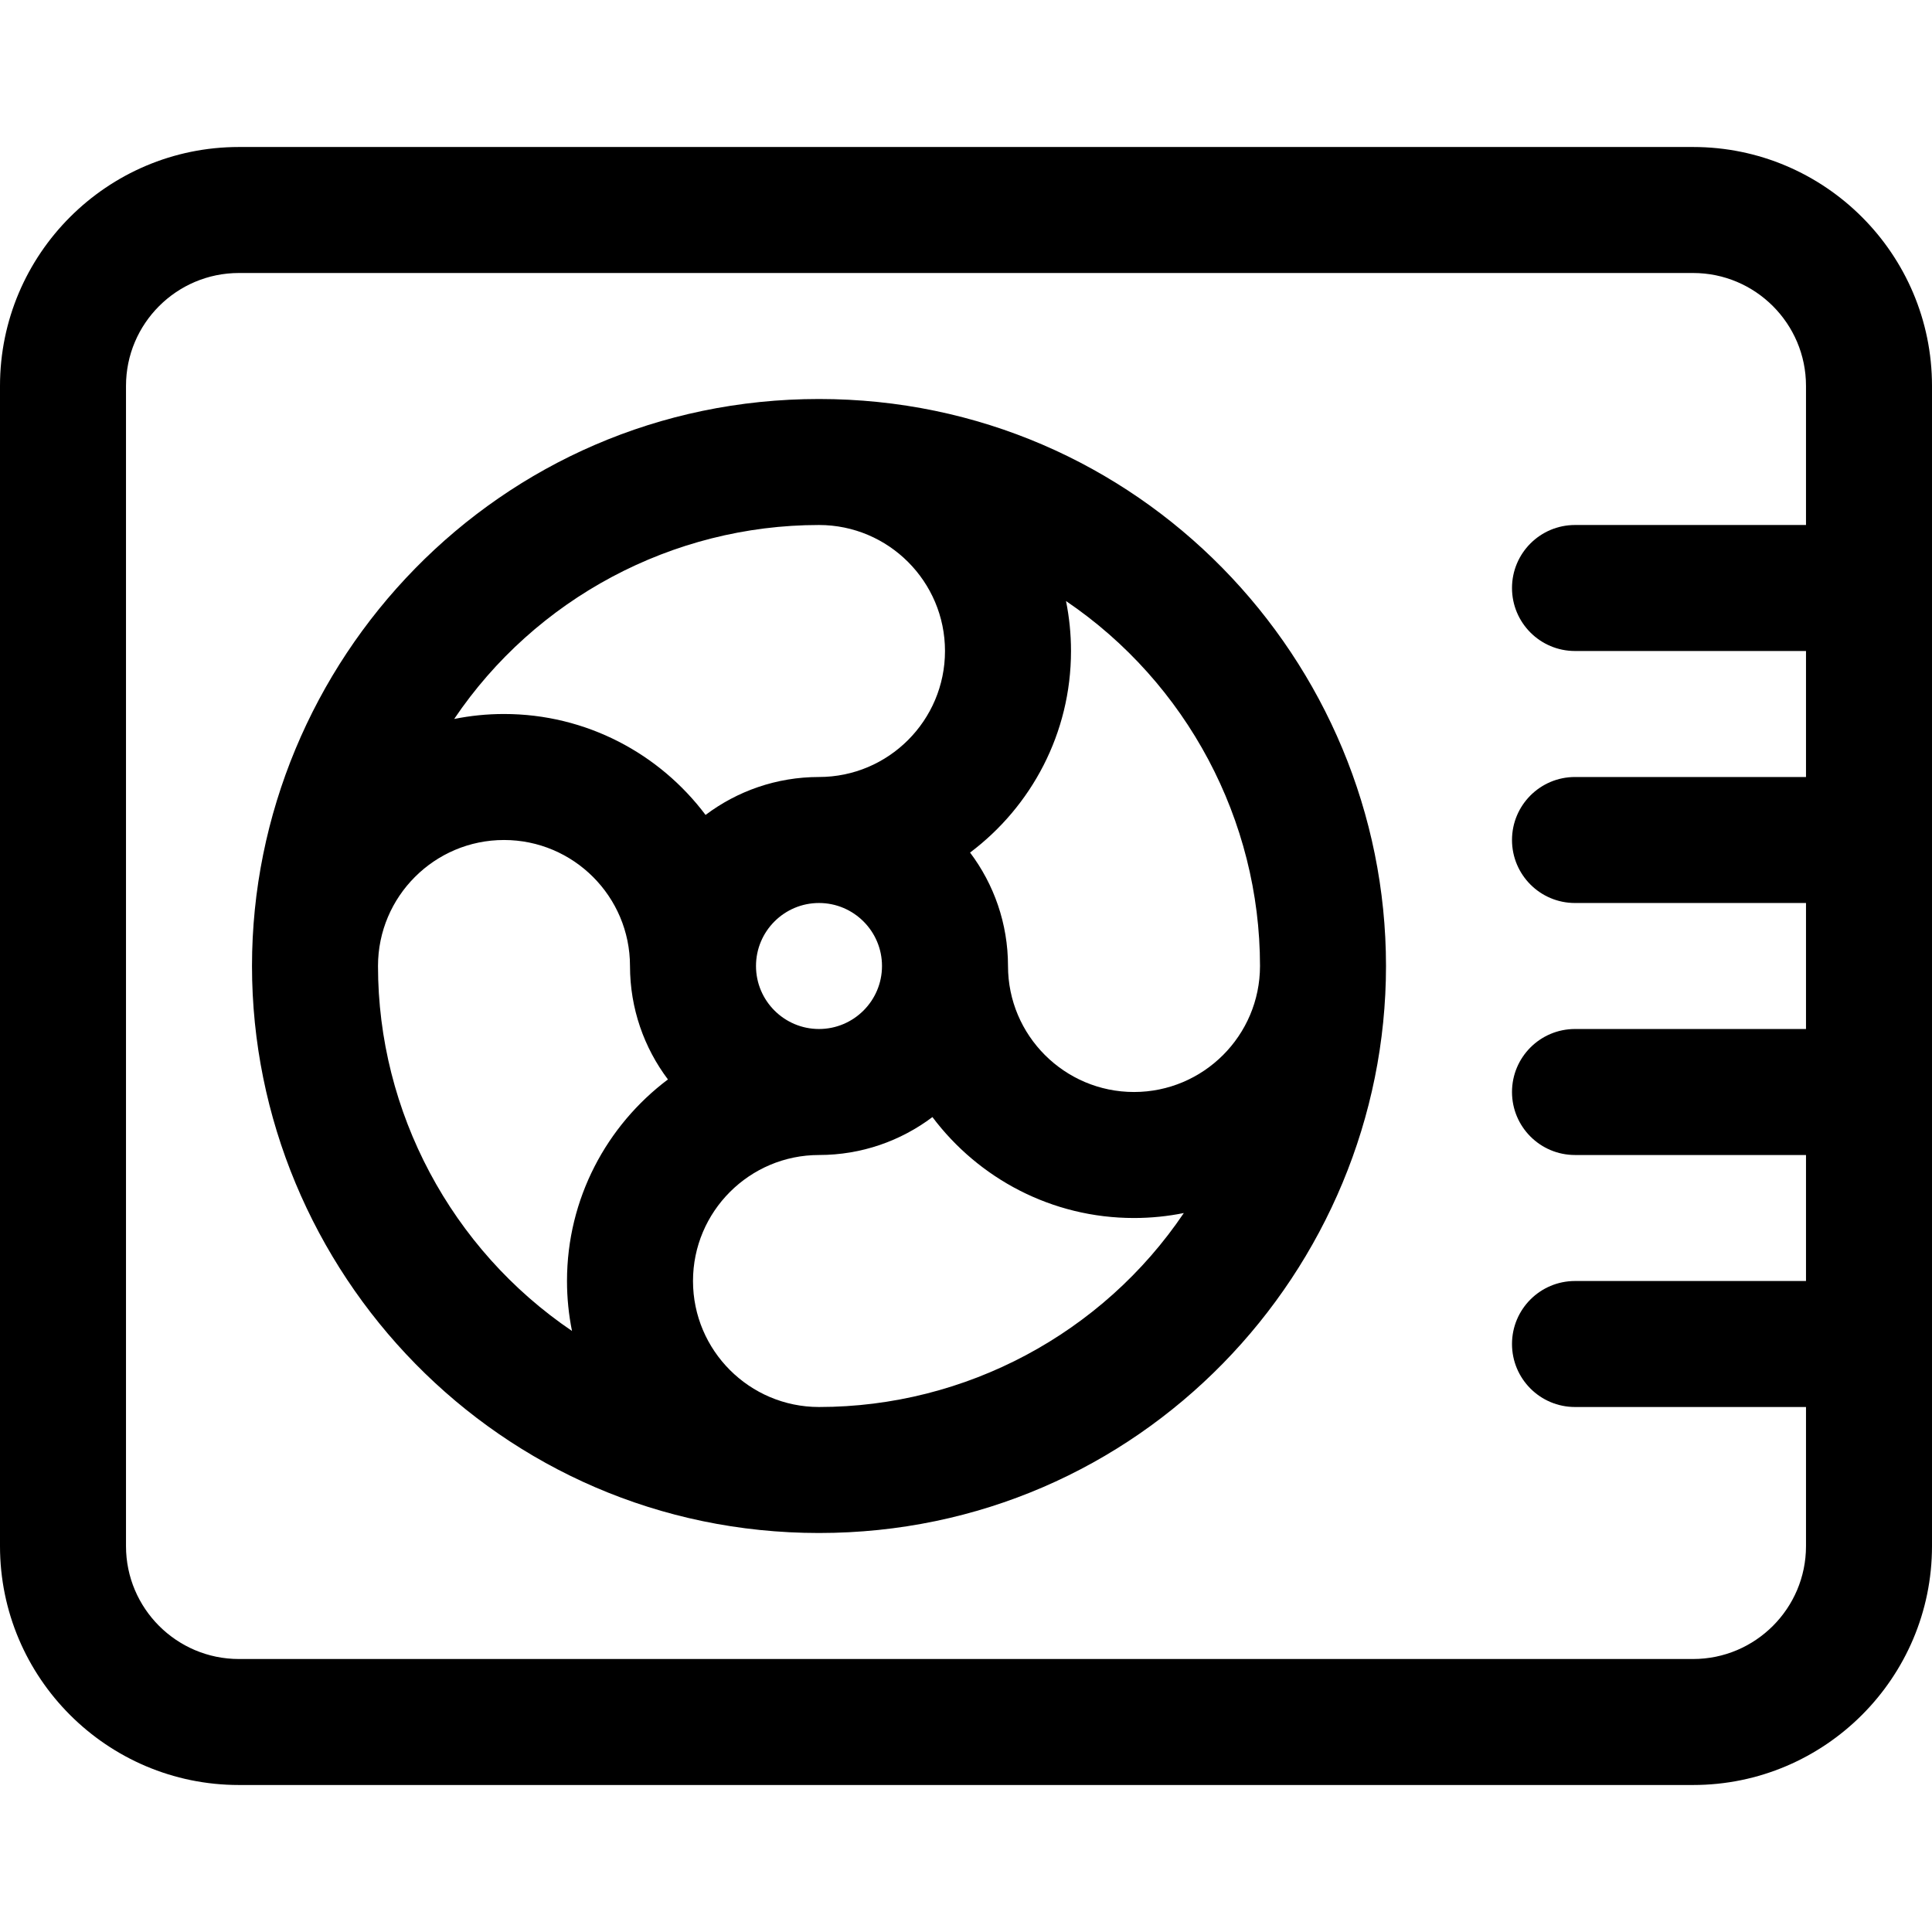
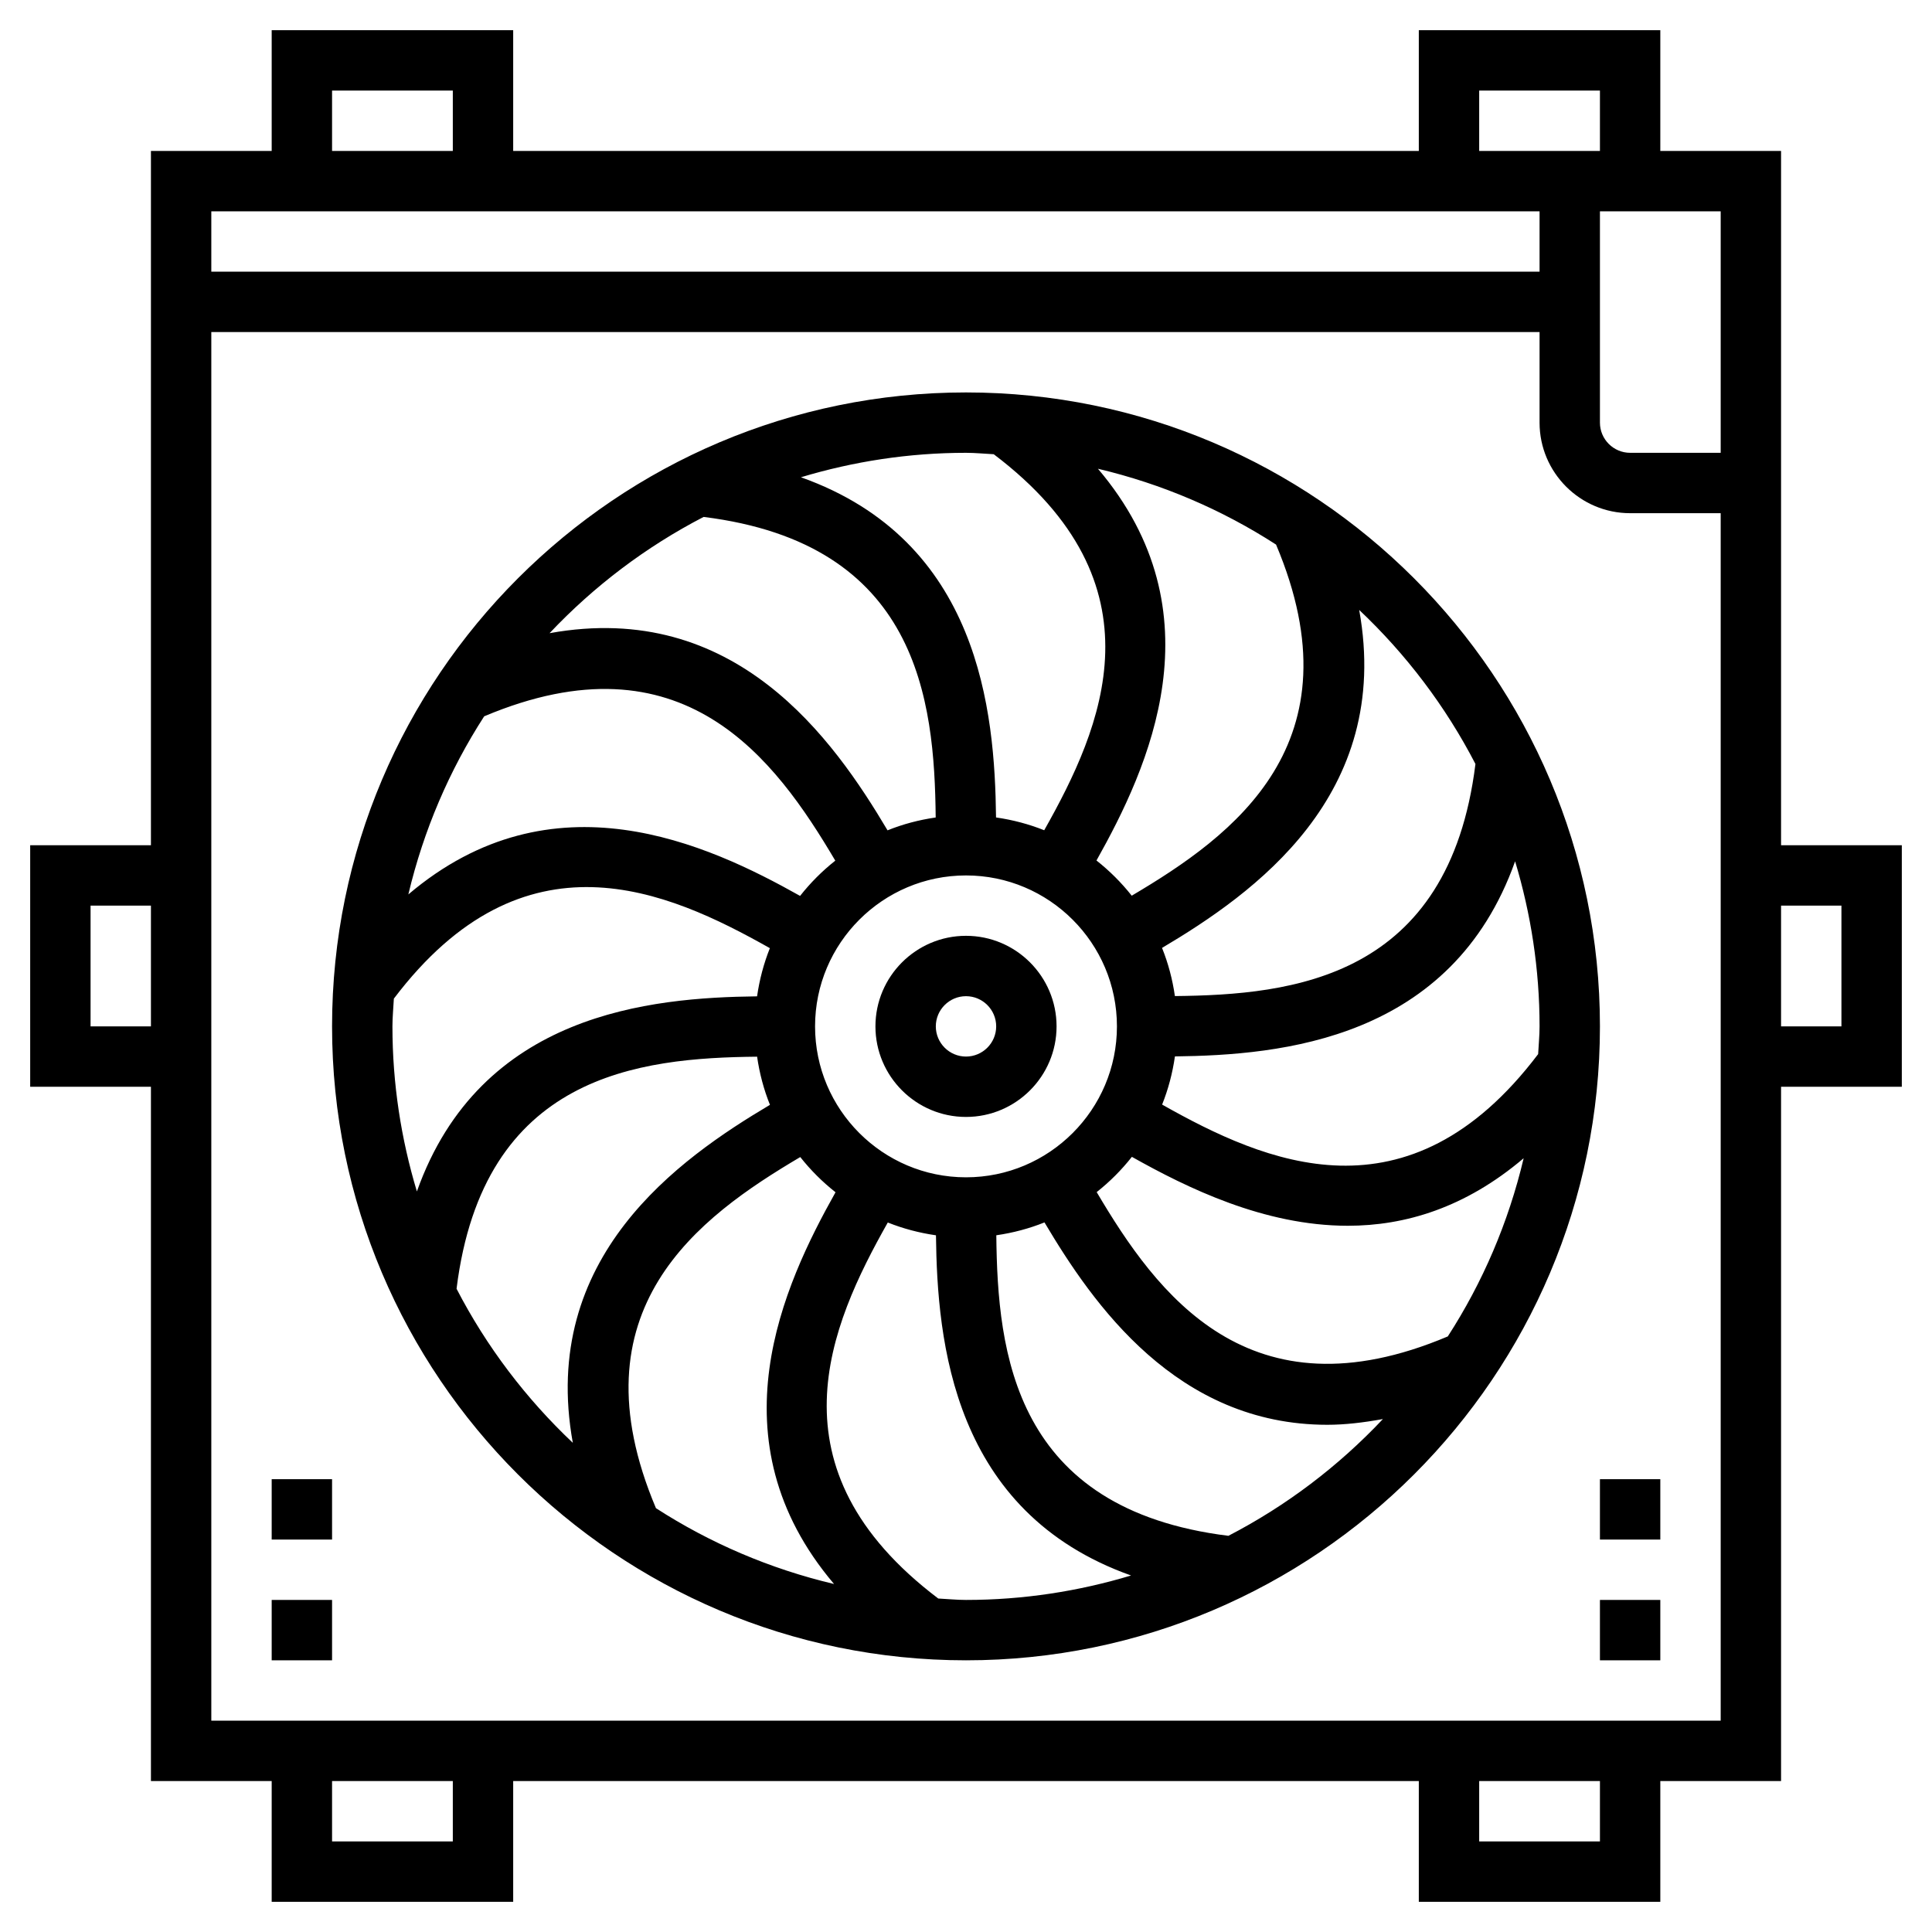
- <svg xmlns="http://www.w3.org/2000/svg" fill="#000000" height="51" width="51" version="1.1" id="Layer_1" viewBox="0 0 512 512" xml:space="preserve">
+ <svg xmlns="http://www.w3.org/2000/svg" fill="#000000" width="800px" height="800px" viewBox="0 0 64 64" id="Layer_1_1_" version="1.1" xml:space="preserve">
  <g>
-     <g>
-       <path d="M448.696,38.957H63.304C28.398,38.957,0,67.355,0,102.261v307.478c0,34.906,28.398,63.304,63.304,63.304h385.391    c34.906,0,63.304-28.398,63.304-63.304V102.261C512,67.355,483.602,38.957,448.696,38.957z M478.609,139.13h-61.217    c-9.22,0-16.696,7.475-16.696,16.696s7.475,16.696,16.696,16.696h61.217v33.391h-61.217c-9.22,0-16.696,7.475-16.696,16.696    s7.475,16.696,16.696,16.696h61.217v33.391h-61.217c-9.22,0-16.696,7.475-16.696,16.696s7.475,16.696,16.696,16.696h61.217v33.391    h-61.217c-9.22,0-16.696,7.475-16.696,16.696c0,9.22,7.475,16.696,16.696,16.696h61.217v36.87    c0,16.494-13.419,29.913-29.913,29.913H63.304c-16.494,0-29.913-13.419-29.913-29.913V102.261    c0-16.494,13.419-29.913,29.913-29.913h385.391c16.494,0,29.913,13.419,29.913,29.913V139.13z" />
-     </g>
-   </g>
-   <g>
-     <g>
-       <path d="M217.043,105.739c-85.082,0-150.261,69.701-150.261,150.261c0,80.81,65.395,150.261,150.261,150.261    c85.084,0,150.261-69.695,150.261-150.261C367.304,175.022,301.763,105.739,217.043,105.739z M150.261,339.478    c0,4.532,0.459,8.959,1.323,13.24c-31.976-21.667-51.41-58.027-51.41-96.718c0-18.412,14.979-33.391,33.391-33.391    c18.412,0,33.391,14.979,33.391,33.391c0,11.271,3.744,21.682,10.052,30.061C160.779,298.256,150.261,317.66,150.261,339.478z     M133.565,189.217c-4.519,0-8.933,0.456-13.203,1.317c21.512-31.899,57.833-51.404,96.681-51.404    c18.412,0,33.391,14.979,33.391,33.391c0,18.412-14.979,33.391-33.391,33.391c-11.271,0-21.683,3.744-30.061,10.052    C174.787,199.736,155.382,189.217,133.565,189.217z M233.739,256c0,9.206-7.49,16.696-16.696,16.696    c-9.206,0-16.696-7.49-16.696-16.696c0-9.206,7.49-16.696,16.696-16.696C226.249,239.304,233.739,246.794,233.739,256z     M217.043,372.87c-18.412,0-33.391-14.979-33.391-33.391c0-18.412,14.979-33.391,33.391-33.391    c11.271,0,21.683-3.744,30.061-10.052c12.196,16.229,31.6,26.748,53.417,26.748c4.52,0,8.936-0.456,13.205-1.317    C292.214,353.363,255.893,372.87,217.043,372.87z M300.522,289.391c-18.412,0-33.391-14.979-33.391-33.391    c0-11.271-3.744-21.682-10.052-30.061c16.229-12.194,26.748-31.599,26.748-53.417c0-4.532-0.459-8.96-1.323-13.241    c32.047,21.713,51.41,58.11,51.41,96.719C333.913,274.412,318.934,289.391,300.522,289.391z" />
-     </g>
+     <path d="M32,31c-1.654,0-3,1.346-3,3s1.346,3,3,3s3-1.346,3-3S33.654,31,32,31z M32,35c-0.551,0-1-0.449-1-1s0.449-1,1-1   s1,0.449,1,1S32.551,35,32,35z" />
+     <path d="M32,13c-11.58,0-21,9.42-21,21s9.42,21,21,21s21-9.42,21-21S43.58,13,32,13z M47.96,44.271   c-6.59,2.784-9.642-1.415-11.631-4.781c0.433-0.342,0.824-0.734,1.166-1.168c1.824,1.024,4.376,2.283,7.153,2.283   c1.893,0,3.888-0.592,5.825-2.237C49.97,40.496,49.114,42.485,47.96,44.271z M32,39c-2.757,0-5-2.243-5-5s2.243-5,5-5s5,2.243,5,5   S34.757,39,32,39z M26.51,38.329c0.342,0.433,0.734,0.824,1.168,1.166c-1.722,3.067-4.105,8.2-0.049,12.977   c-2.127-0.503-4.115-1.359-5.9-2.512C18.945,43.37,23.144,40.318,26.51,38.329z M16.039,23.729   c6.592-2.781,9.642,1.416,11.631,4.781c-0.433,0.342-0.824,0.734-1.166,1.168c-3.067-1.722-8.2-4.105-12.977-0.049   C14.031,27.502,14.887,25.514,16.039,23.729z M37.49,29.671c-0.342-0.433-0.734-0.824-1.168-1.166   c1.722-3.067,4.105-8.2,0.049-12.977c2.127,0.503,4.115,1.359,5.9,2.512C45.055,24.63,40.856,27.682,37.49,29.671z M50.953,34.919   c-4.314,5.7-9.052,3.592-12.456,1.672c0.202-0.506,0.344-1.04,0.424-1.596c3.521-0.042,9.165-0.546,11.269-6.463   C50.712,30.265,51,32.099,51,34C51,34.31,50.968,34.613,50.953,34.919z M48.876,25.308c-0.882,7.105-6.046,7.648-9.956,7.688   c-0.08-0.555-0.222-1.09-0.426-1.595c3.022-1.794,7.643-5.044,6.531-11.196C46.578,21.672,47.885,23.392,48.876,25.308z    M32.919,15.047c5.699,4.313,3.592,9.052,1.672,12.456c-0.506-0.202-1.04-0.344-1.596-0.424c-0.042-3.521-0.546-9.165-6.463-11.269   C28.265,15.288,30.099,15,32,15C32.31,15,32.612,15.032,32.919,15.047z M23.308,17.124c7.105,0.882,7.648,6.046,7.688,9.956   c-0.555,0.08-1.09,0.222-1.595,0.426c-1.794-3.022-5.043-7.645-11.196-6.531C19.672,19.421,21.393,18.115,23.308,17.124z    M13.047,33.081c4.314-5.7,9.052-3.591,12.456-1.672c-0.202,0.506-0.344,1.04-0.424,1.596c-3.521,0.042-9.165,0.546-11.269,6.463   C13.288,37.735,13,35.901,13,34C13,33.69,13.032,33.387,13.047,33.081z M15.124,42.692c0.882-7.105,6.046-7.648,9.956-7.688   c0.08,0.555,0.222,1.09,0.426,1.595c-3.022,1.794-7.643,5.044-6.531,11.196C17.422,46.328,16.115,44.608,15.124,42.692z    M31.081,52.953c-5.699-4.313-3.592-9.052-1.672-12.456c0.506,0.202,1.04,0.344,1.596,0.424c0.042,3.521,0.546,9.165,6.463,11.269   C35.735,52.712,33.901,53,32,53C31.69,53,31.388,52.968,31.081,52.953z M40.692,50.876c-7.105-0.882-7.648-6.046-7.688-9.956   c0.555-0.08,1.09-0.223,1.596-0.426c1.608,2.709,4.38,6.704,9.37,6.704c0.58,0,1.199-0.073,1.841-0.19   C44.34,48.569,42.614,49.881,40.692,50.876z" />
+     <path d="M63,28h-4V5h-4V1h-8v4H17V1H9v4H5v23H1v8h4v23h4v4h8v-4h30v4h8v-4h4V36h4V28z M57,15h-3c-0.551,0-1-0.449-1-1V7h4V15z    M49,3h4v2h-4V3z M11,3h4v2h-4V3z M51,7v2H7V7H51z M3,34v-4h2v4H3z M15,61h-4v-2h4V61z M53,61h-4v-2h4V61z M7,57V11h44v3   c0,1.654,1.346,3,3,3h3v40H7z M61,34h-2v-4h2V34z" />
+     <rect height="2" width="2" x="53" y="53" />
+     <rect height="2" width="2" x="53" y="49" />
+     <rect height="2" width="2" x="9" y="53" />
+     <rect height="2" width="2" x="9" y="49" />
  </g>
</svg>
